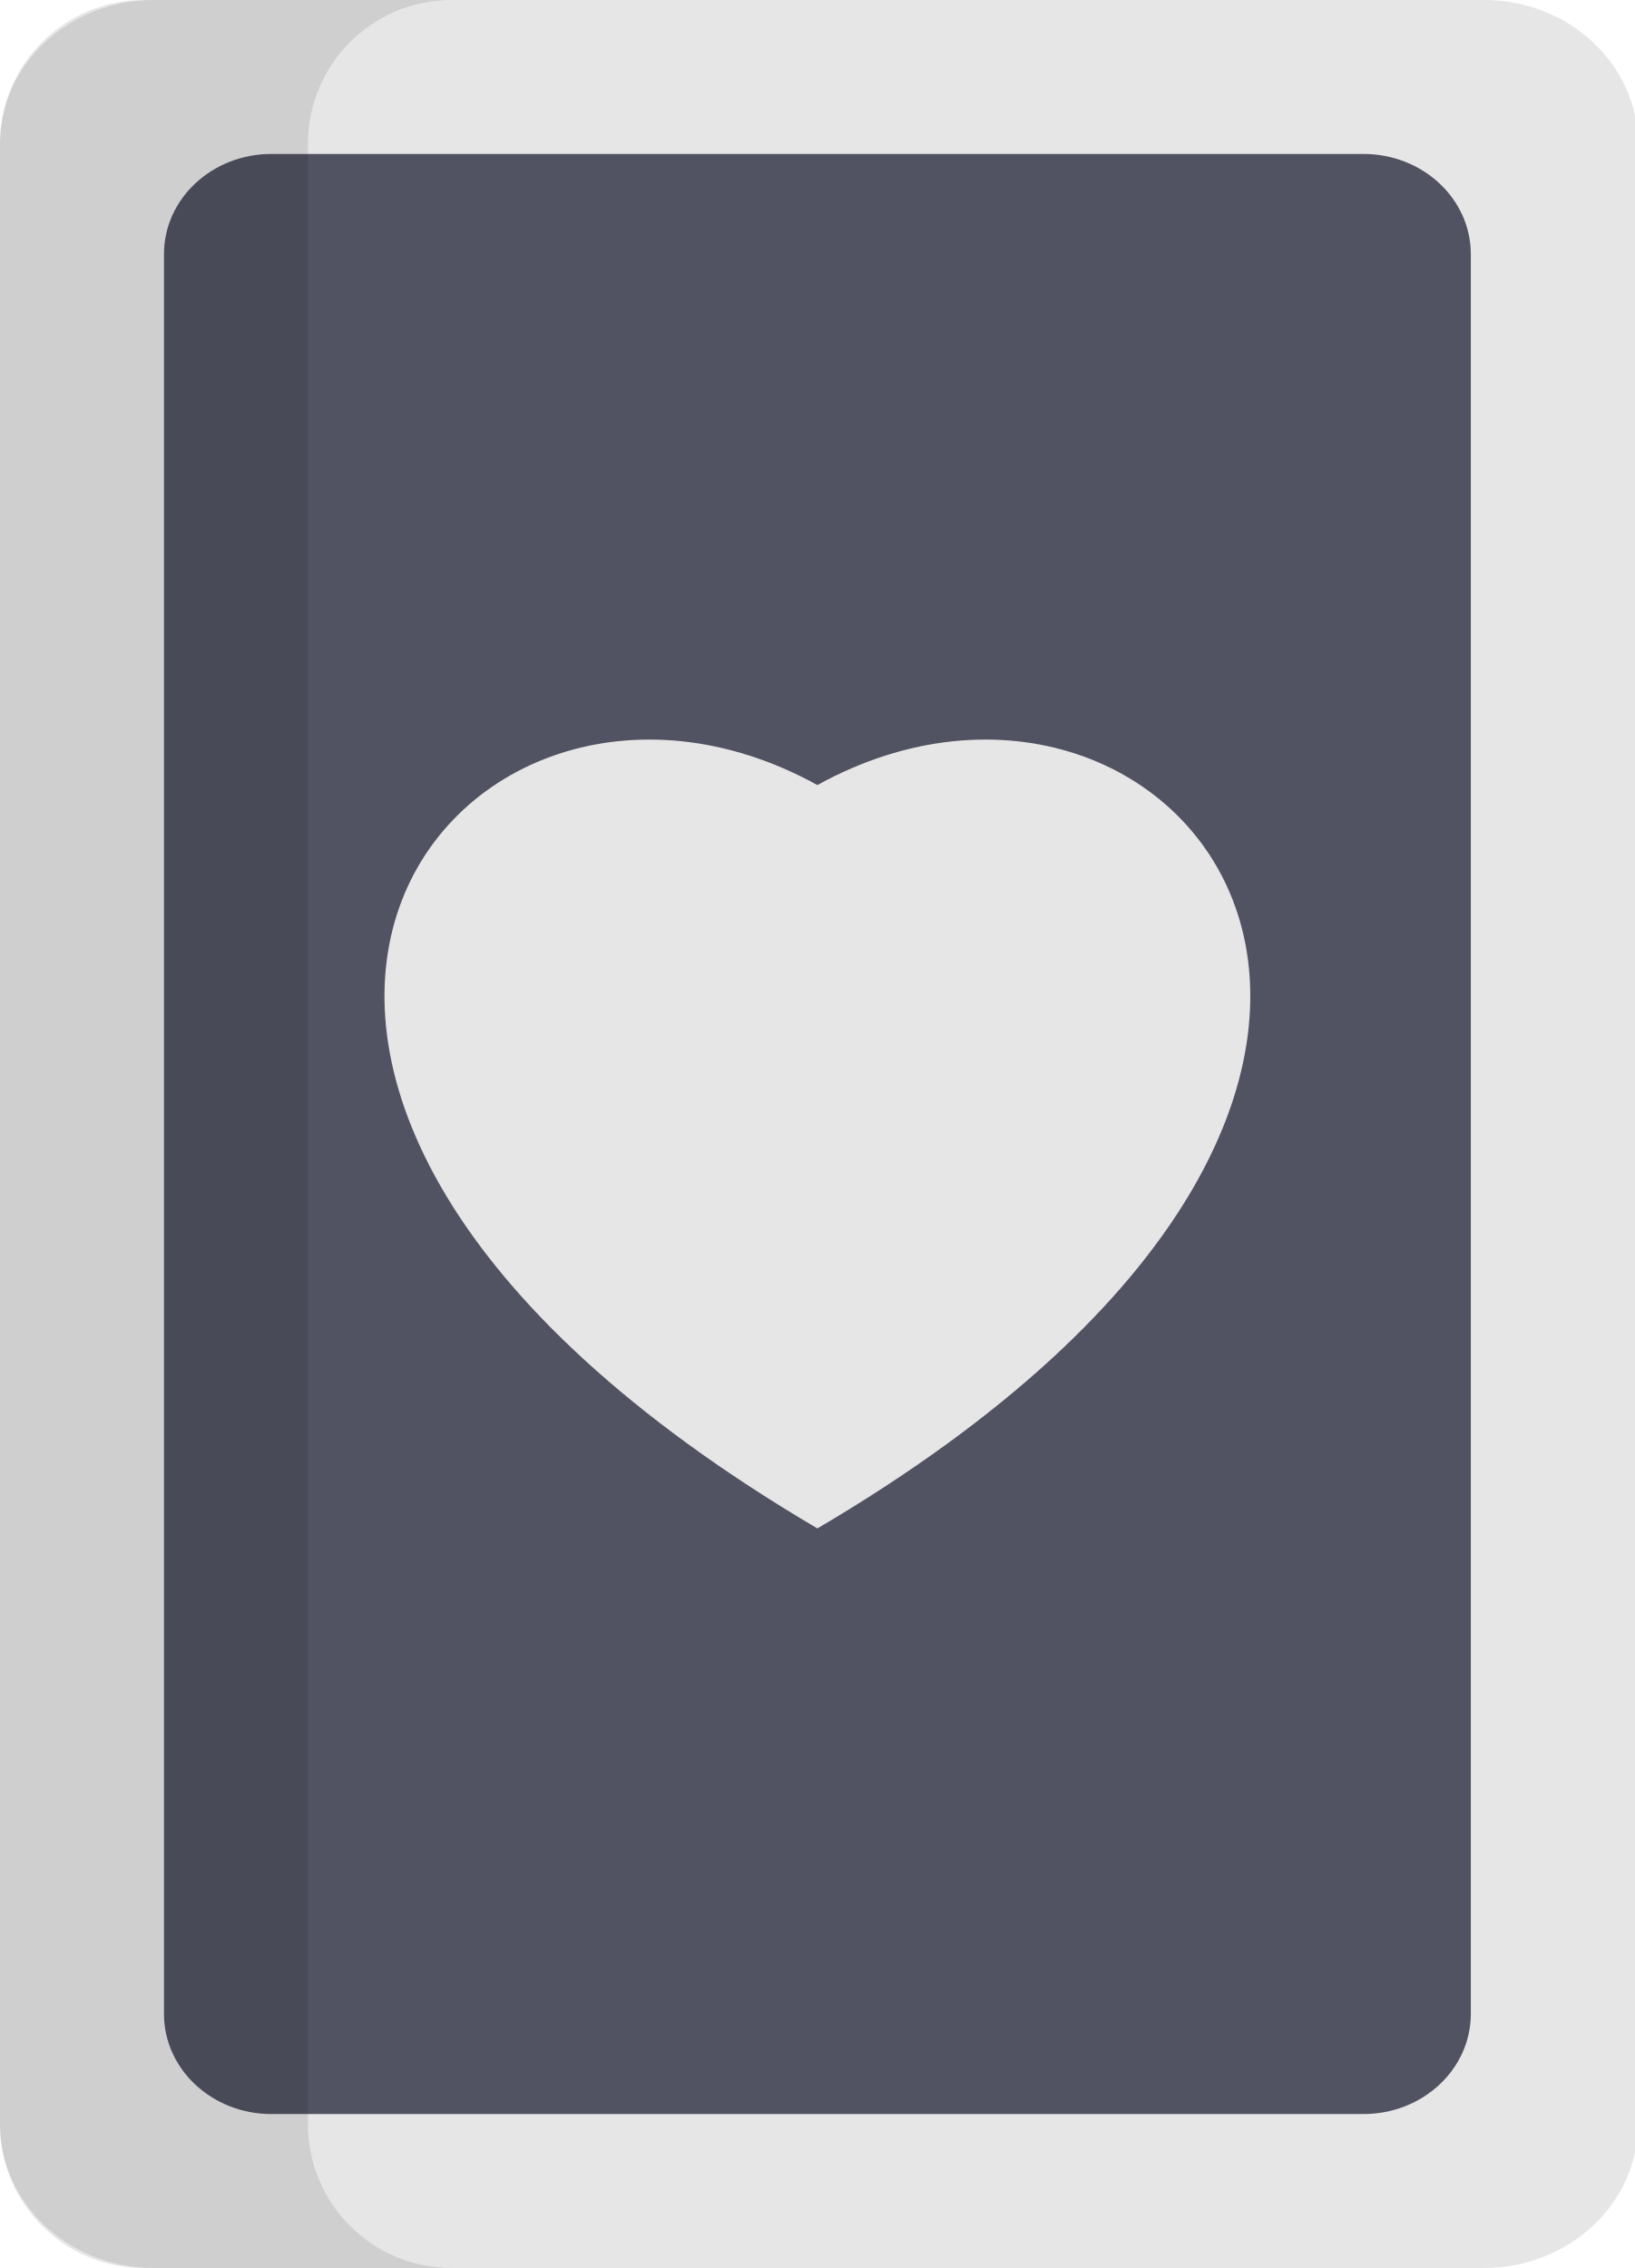
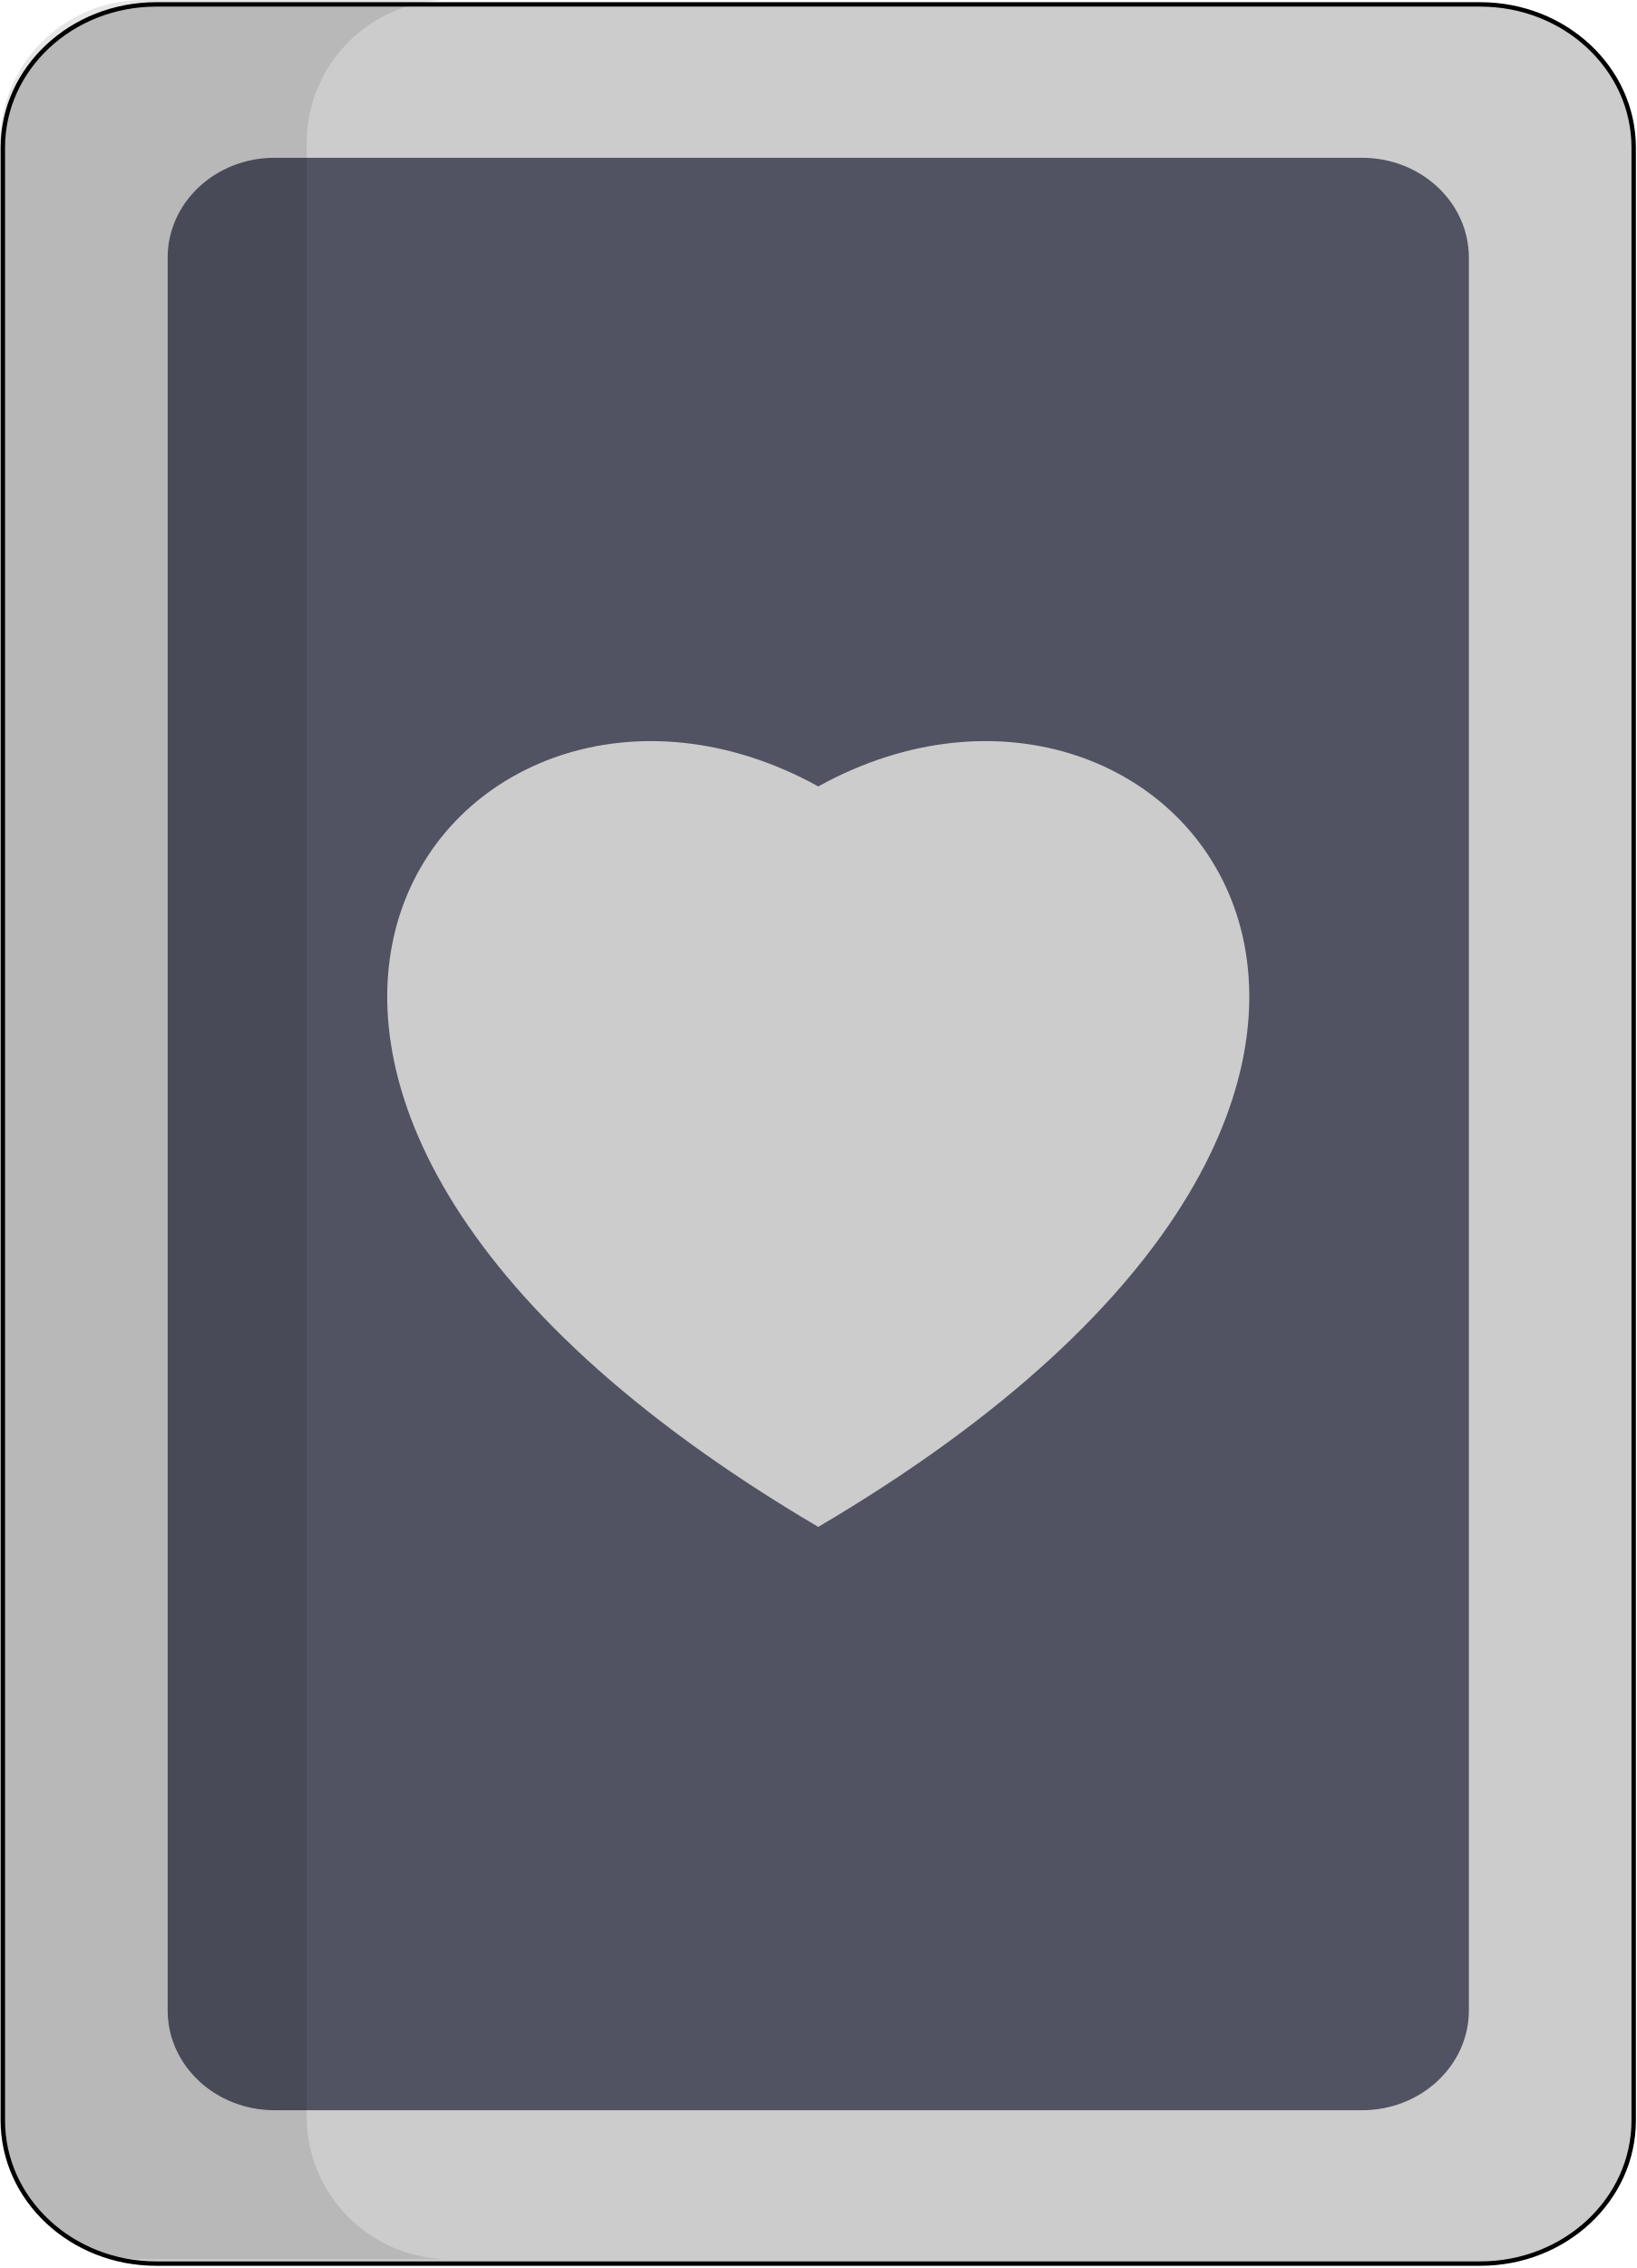
- <svg xmlns="http://www.w3.org/2000/svg" version="1.1" id="Layer_1" x="0px" y="0px" viewBox="0 0 369 512" xml:space="preserve" width="369" height="512">
+ <svg xmlns="http://www.w3.org/2000/svg" version="1.1" id="Layer_1" x="0px" y="0px" viewBox="0 0 371 514" xml:space="preserve" width="371" height="514">
  <defs id="defs43" />
-   <path style="fill:#e6e6e6" d="m 334.942,-5e-4 -300.173,0 C 15.567,-5e-4 0,14.523 0,32.438 l 0,447.123 c 0,17.915 15.567,32.439 34.77,32.439 l 300.173,0 c 19.203,0 34.77,-14.523 34.77,-32.439 l 0,-447.123 c -0.002,-17.916 -15.569,-32.439 -34.771,-32.439 z" id="path3" />
-   <path style="fill:#515262" d="m 307.765,34.757 -246.53,0 C 47.856,34.757 37.011,44.882 37.011,57.374 l 0,397.252 c 0,12.491 10.845,22.617 24.224,22.617 l 246.531,0 c 13.378,0 24.224,-10.125 24.224,-22.617 l 0,-397.253 c -0.002,-12.491 -10.848,-22.616 -24.225,-22.616 z" id="path5" />
-   <path style="fill:#e6e6e6" d="m 184.5,345.042 c 171.389,-100.869 81.677,-212.897 0,-167.818 -81.677,-45.078 -171.388,66.948 0,167.818 z" id="path7" />
+   <path style="fill:#cccccc;stroke:#000000;stroke-opacity:1" d="m 335.585,1 -300.173,0 c -19.202,0 -34.769,14.523 -34.769,32.439 l 0,447.123 c 0,17.915 15.567,32.439 34.77,32.439 l 300.173,0 c 19.203,0 34.77,-14.523 34.77,-32.439 l 0,-447.123 c -0.002,-17.916 -15.569,-32.439 -34.771,-32.439 z" id="path3" />
+   <path style="fill:#515262" d="m 308.765,35.757 -246.53,0 C 48.856,35.757 38.011,45.882 38.011,58.374 l 0,397.252 c 0,12.491 10.845,22.617 24.224,22.617 l 246.531,0 c 13.378,0 24.224,-10.125 24.224,-22.617 l 0,-397.253 c -0.002,-12.491 -10.848,-22.616 -24.225,-22.616 z" id="path5" />
+   <path style="fill:#cccccc" d="m 185.5,346.042 c 171.389,-100.869 81.677,-212.897 0,-167.818 -81.677,-45.078 -171.388,66.948 0,167.818 z" id="path7" />
  <path style="opacity:0.1;enable-background:new" d="m 69.516,479.561 0,-447.122 C 69.516,14.523 84.039,0 101.954,0 L 32.438,0 C 14.523,0 0,14.523 0,32.439 l 0,447.123 c 0,17.915 14.523,32.439 32.439,32.439 l 69.516,0 C 84.039,512 69.516,497.477 69.516,479.561 Z" id="path9" />
-   <g id="g11" />
-   <g id="g13" />
-   <g id="g15" />
-   <g id="g17" />
-   <g id="g19" />
-   <g id="g21" />
-   <g id="g23" />
-   <g id="g25" />
-   <g id="g27" />
-   <g id="g29" />
-   <g id="g31" />
-   <g id="g33" />
-   <g id="g35" />
-   <g id="g37" />
-   <g id="g39" />
+   <g id="g11" transform="translate(0,2)" />
+   <g id="g13" transform="translate(0,2)" />
+   <g id="g15" transform="translate(0,2)" />
+   <g id="g17" transform="translate(0,2)" />
+   <g id="g19" transform="translate(0,2)" />
+   <g id="g21" transform="translate(0,2)" />
+   <g id="g23" transform="translate(0,2)" />
+   <g id="g25" transform="translate(0,2)" />
+   <g id="g27" transform="translate(0,2)" />
+   <g id="g29" transform="translate(0,2)" />
+   <g id="g31" transform="translate(0,2)" />
+   <g id="g33" transform="translate(0,2)" />
+   <g id="g35" transform="translate(0,2)" />
+   <g id="g37" transform="translate(0,2)" />
+   <g id="g39" transform="translate(0,2)" />
</svg>
